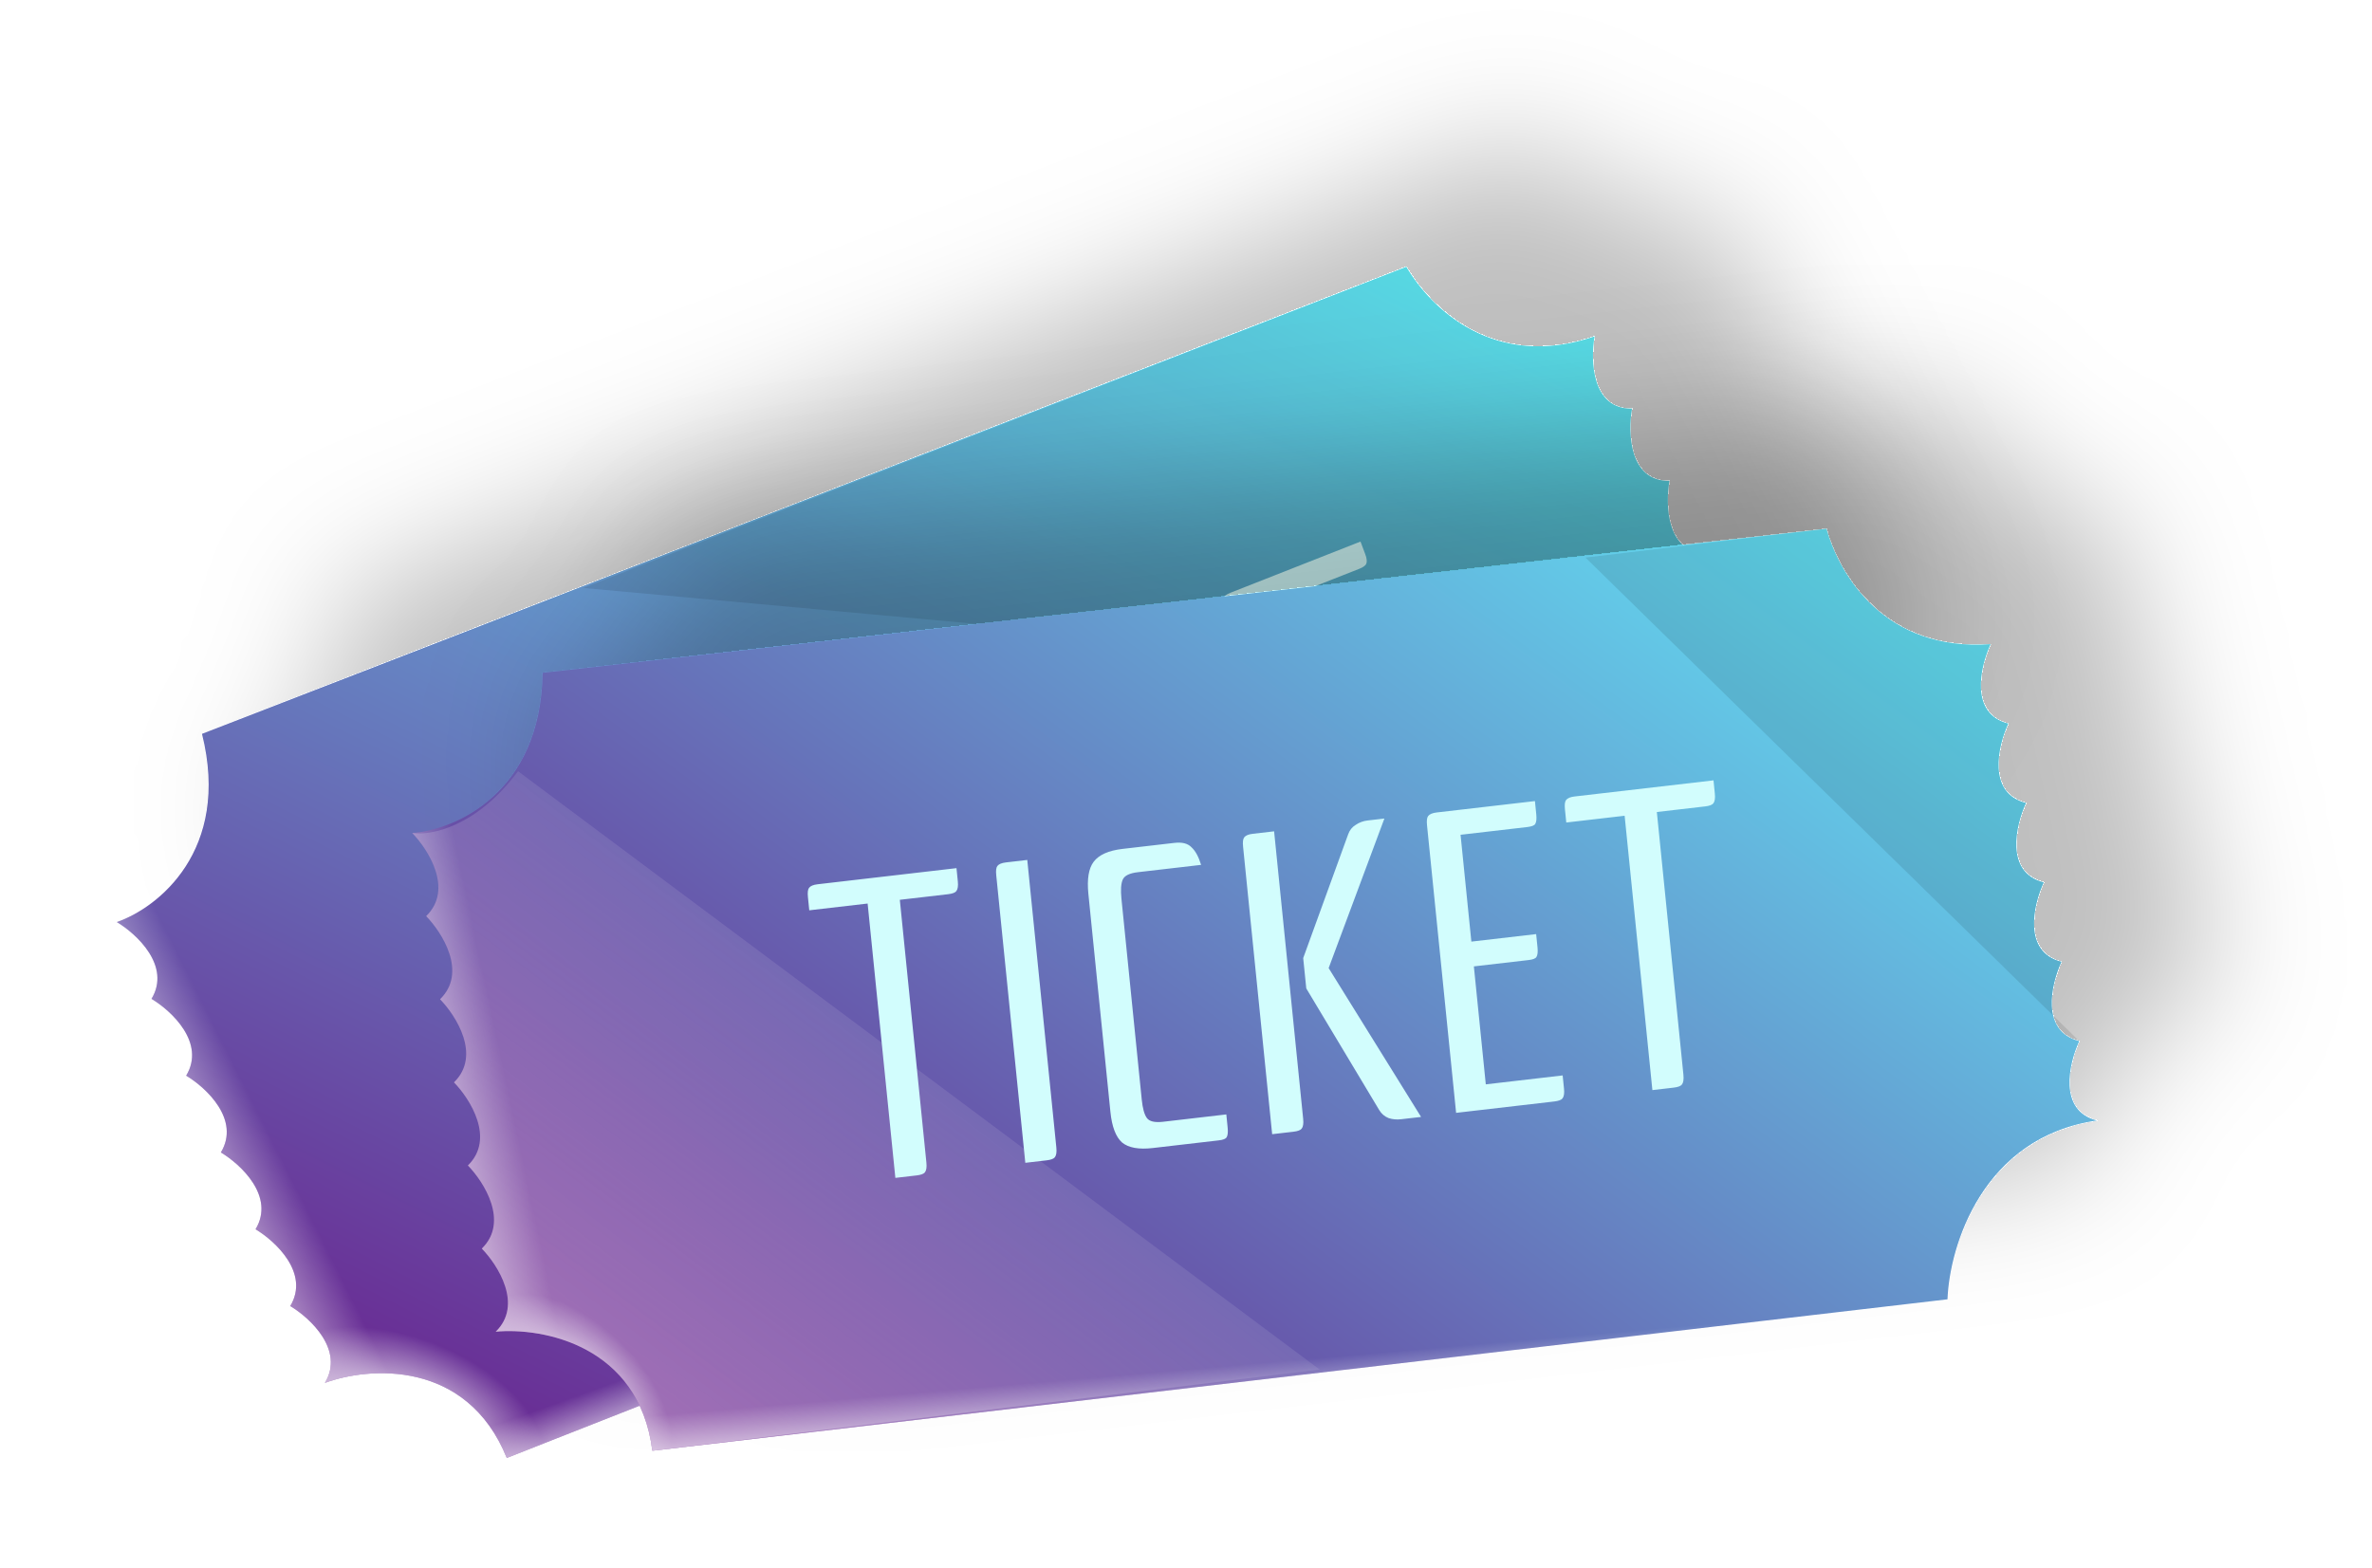
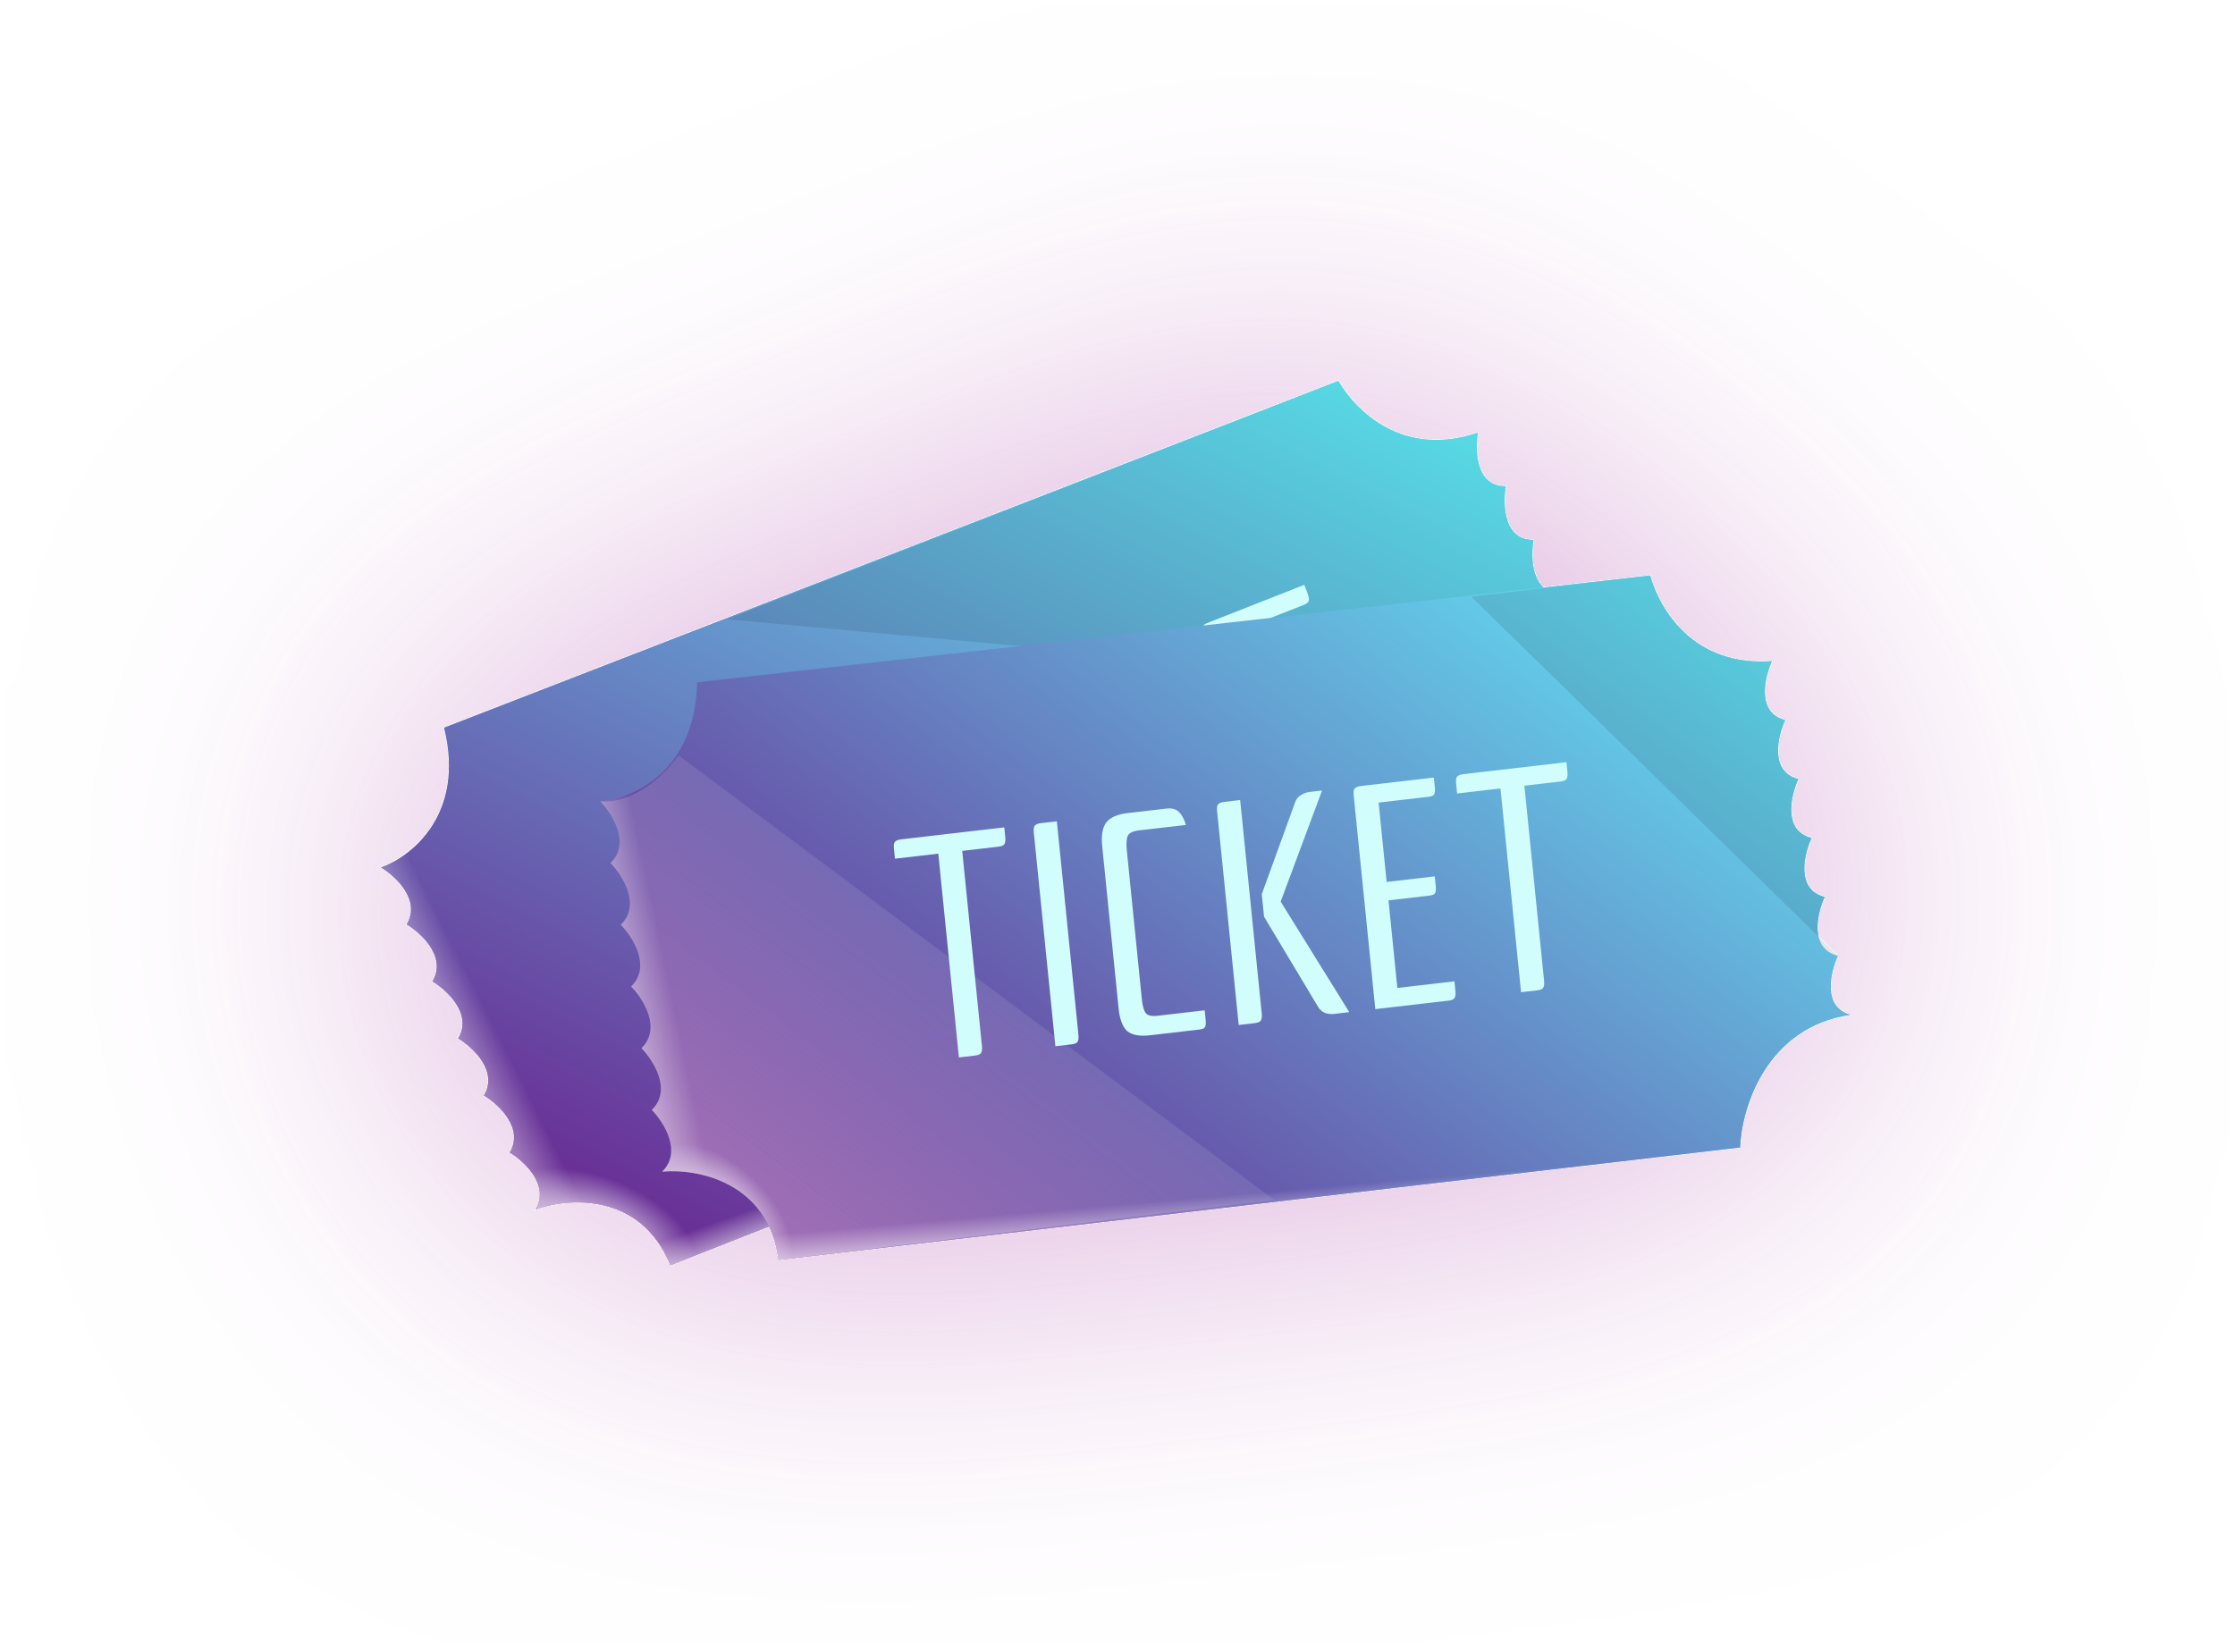
- <svg xmlns="http://www.w3.org/2000/svg" width="180" height="119" viewBox="0 0 180 119" fill="none">
-   <g filter="url(#filter0_d_147_489)">
-     <path d="M15.327 55.701C17.54 64.583 11.941 68.926 8.865 69.987C10.367 70.89 12.998 73.32 11.497 75.817C13 76.719 15.629 79.15 14.128 81.646C15.631 82.549 18.261 84.979 16.761 87.475C18.264 88.378 20.893 90.808 19.393 93.305C20.896 94.208 23.526 96.638 22.026 99.134C23.529 100.037 26.159 102.467 24.659 104.963C27.989 103.74 35.411 103.168 38.458 110.663L130.545 74.448C129.669 70.539 129.942 61.863 138.049 58.428C134.996 58.481 134.883 54.795 135.208 52.946C132.156 52.999 132.043 49.313 132.368 47.463C129.315 47.516 129.203 43.83 129.528 41.98C126.475 42.033 126.362 38.347 126.687 36.497C123.635 36.551 123.522 32.864 123.847 31.015C120.795 31.068 120.682 27.382 121.007 25.532C113.401 28.135 108.59 23.419 106.72 20.249L15.327 55.701Z" fill="url(#paint0_linear_147_489)" />
+ <svg xmlns="http://www.w3.org/2000/svg" width="207" height="153" viewBox="0 0 207 153" fill="none">
+   <g filter="url(#filter0_d_21_2)">
+     <path d="M41.12 67.396C43.127 75.445 38.051 79.382 35.263 80.344C36.625 81.162 39.009 83.365 37.649 85.627C39.011 86.445 41.394 88.648 40.034 90.911C41.396 91.729 43.78 93.931 42.42 96.194C43.782 97.012 46.165 99.215 44.806 101.477C46.168 102.296 48.551 104.498 47.192 106.76C48.554 107.579 50.938 109.781 49.578 112.044C52.596 110.935 59.323 110.416 62.085 117.209L145.546 84.387C144.752 80.844 145 72.981 152.347 69.867C149.58 69.916 149.478 66.575 149.773 64.898C147.006 64.946 146.904 61.605 147.199 59.929C144.432 59.977 144.33 56.636 144.624 54.96C141.858 55.008 141.755 51.667 142.05 49.991C139.283 50.039 139.181 46.698 139.476 45.022C136.709 45.07 136.607 41.729 136.902 40.052C130.009 42.411 125.648 38.137 123.953 35.264L41.12 67.396Z" fill="url(#paint0_linear_21_2)" />
+     <path d="M41.12 67.396C43.127 75.445 38.051 79.382 35.263 80.344C36.625 81.162 39.009 83.365 37.649 85.627C39.011 86.445 41.394 88.648 40.034 90.911C41.396 91.729 43.78 93.931 42.42 96.194C43.782 97.012 46.165 99.215 44.806 101.477C46.168 102.296 48.551 104.498 47.192 106.76C48.554 107.579 50.938 109.781 49.578 112.044C52.596 110.935 59.323 110.416 62.085 117.209L145.546 84.387C144.752 80.844 145 72.981 152.347 69.867C149.58 69.916 149.478 66.575 149.773 64.898C147.006 64.946 146.904 61.605 147.199 59.929C144.432 59.977 144.33 56.636 144.624 54.96C141.858 55.008 141.755 51.667 142.05 49.991C139.283 50.039 139.181 46.698 139.476 45.022C136.709 45.07 136.607 41.729 136.902 40.052C130.009 42.411 125.648 38.137 123.953 35.264L41.12 67.396Z" fill="url(#paint1_linear_21_2)" />
+     <path d="M41.12 67.396C43.126 75.445 38.051 79.382 35.262 80.344C36.624 81.162 39.008 83.365 37.649 85.627C39.011 86.445 41.393 88.648 40.033 90.911C41.395 91.729 43.779 93.931 42.419 96.194C43.781 97.012 46.165 99.215 44.805 101.477C46.167 102.296 48.551 104.498 47.191 106.76C48.553 107.579 50.937 109.781 49.577 112.044C52.595 110.935 59.323 110.416 62.084 117.209L145.546 84.387C144.751 80.844 144.999 72.981 152.346 69.867C149.58 69.916 149.477 66.575 149.772 64.898C147.005 64.946 146.903 61.605 147.198 59.929C144.431 59.977 144.329 56.636 144.623 54.96C141.857 55.008 141.755 51.667 142.049 49.991C139.283 50.039 139.18 46.698 139.475 45.022C136.708 45.07 136.606 41.729 136.901 40.052C130.008 42.411 125.647 38.137 123.952 35.264L41.12 67.396Z" fill="url(#paint2_radial_21_2)" />
+     <path d="M41.12 67.396C43.127 75.445 38.051 79.382 35.263 80.344C36.625 81.162 39.009 83.365 37.649 85.627C39.011 86.445 41.394 88.648 40.034 90.911C41.396 91.729 43.78 93.931 42.42 96.194C43.782 97.012 46.165 99.215 44.806 101.477C46.168 102.296 48.551 104.498 47.192 106.76C48.554 107.579 50.938 109.781 49.578 112.044C52.596 110.935 59.323 110.416 62.085 117.209L145.546 84.387C144.752 80.844 145 72.981 152.347 69.867C149.58 69.916 149.478 66.575 149.773 64.898C147.006 64.946 146.904 61.605 147.199 59.929C144.432 59.977 144.33 56.636 144.624 54.96C141.858 55.008 141.755 51.667 142.05 49.991C139.283 50.039 139.181 46.698 139.476 45.022C136.709 45.07 136.607 41.729 136.902 40.052C130.009 42.411 125.648 38.137 123.953 35.264L41.12 67.396Z" fill="url(#paint3_linear_21_2)" />
+     <path d="M67.356 57.361L123.951 35.264C125.646 38.137 130.007 42.412 136.9 40.053C136.605 41.729 136.707 45.07 139.474 45.022C139.179 46.698 139.282 50.039 142.048 49.991C141.754 51.667 141.856 55.008 144.623 54.96C144.328 56.636 144.43 59.977 147.197 59.929C146.928 61.461 146.99 64.381 149.111 64.838L149.771 64.898C149.532 64.903 149.312 64.881 149.111 64.838L67.356 57.361Z" fill="black" fill-opacity="0.1" />
+     <path d="M72.029 73.366L72.352 74.223C72.463 74.518 72.488 74.741 72.426 74.893C72.374 75.019 72.21 75.136 71.933 75.245L68.822 76.47L75.228 93.475C75.339 93.77 75.363 93.993 75.301 94.145C75.249 94.271 75.085 94.389 74.809 94.498L73.434 95.038L66.747 77.287L62.987 78.767L62.664 77.909C62.553 77.615 62.523 77.404 62.575 77.278C62.637 77.126 62.806 76.996 63.083 76.887L72.029 73.366ZM76.59 71.571L83.6 90.18C83.711 90.475 83.736 90.698 83.674 90.849C83.622 90.975 83.458 91.093 83.181 91.202L81.807 91.743L74.797 73.134C74.685 72.839 74.656 72.628 74.707 72.502C74.769 72.351 74.939 72.221 75.215 72.112L76.59 71.571ZM90.017 88.511C89.118 88.865 88.406 88.923 87.88 88.686C87.364 88.423 86.925 87.812 86.564 86.854L81.252 72.752C80.891 71.793 80.819 71.049 81.036 70.519C81.264 69.964 81.827 69.509 82.726 69.155L86.071 67.839C86.572 67.641 86.979 67.64 87.29 67.835C87.612 68.005 87.926 68.336 88.231 68.83L84.16 70.433C83.624 70.644 83.332 70.896 83.284 71.19C83.236 71.484 83.32 71.917 83.535 72.488L88.43 85.484C88.646 86.056 88.868 86.434 89.096 86.619C89.325 86.805 89.707 86.792 90.243 86.581L94.314 84.978L94.637 85.835C94.748 86.13 94.781 86.35 94.737 86.495C94.702 86.614 94.546 86.728 94.27 86.837L90.017 88.511ZM92.493 65.311L99.503 83.92C99.614 84.215 99.638 84.438 99.576 84.59C99.525 84.716 99.361 84.833 99.084 84.942L97.71 85.483L90.7 66.874C90.588 66.579 90.559 66.369 90.61 66.242C90.672 66.091 90.842 65.961 91.118 65.852L92.493 65.311ZM107.304 81.707L106.007 82.217C105.731 82.326 105.451 82.373 105.167 82.357C104.876 82.323 104.622 82.201 104.404 81.991L97.405 75.189L96.665 73.226L97.467 64.21C97.491 63.904 97.603 63.649 97.804 63.443C97.997 63.218 98.232 63.052 98.509 62.943L99.598 62.514L98.534 73.443L107.304 81.707ZM108.156 70.766L111.031 78.398L115.984 76.448L116.307 77.305C116.418 77.6 116.442 77.824 116.38 77.975C116.329 78.101 116.165 78.219 115.888 78.328L109.561 80.818L102.551 62.209C102.44 61.914 102.41 61.704 102.462 61.578C102.524 61.426 102.693 61.296 102.97 61.187L109.297 58.697L109.62 59.554C109.731 59.849 109.764 60.068 109.719 60.213C109.685 60.332 109.529 60.447 109.253 60.555L104.948 62.25L107.552 69.162L111.727 67.519L112.05 68.376C112.161 68.671 112.194 68.891 112.149 69.036C112.115 69.155 111.959 69.269 111.683 69.378L108.156 70.766ZM120.802 54.168L121.124 55.025C121.236 55.32 121.26 55.543 121.198 55.695C121.146 55.821 120.982 55.938 120.705 56.047L117.594 57.272L124 74.277C124.111 74.572 124.135 74.796 124.073 74.947C124.022 75.073 123.858 75.191 123.581 75.299L122.207 75.84L115.519 58.089L111.759 59.569L111.436 58.712C111.325 58.417 111.296 58.206 111.347 58.08C111.409 57.928 111.579 57.798 111.855 57.689L120.802 54.168Z" fill="#D2FDFD" />
+     <path d="M64.553 63.196C64.436 71.491 58.524 74.001 55.583 74.219C56.691 75.358 58.433 78.096 56.54 79.936C57.648 81.075 59.389 83.813 57.496 85.654C58.604 86.793 60.346 89.531 58.454 91.371C59.562 92.51 61.303 95.248 59.411 97.088C60.518 98.228 62.261 100.966 60.368 102.806C61.476 103.945 63.218 106.683 61.326 108.523C64.527 108.223 71.164 109.439 72.099 116.712L161.175 106.296C161.312 102.668 163.56 95.129 171.459 93.995C168.772 93.335 169.526 90.079 170.239 88.534C167.552 87.874 168.306 84.617 169.019 83.072C166.332 82.412 167.087 79.155 167.8 77.61C165.113 76.95 165.867 73.694 166.58 72.148C163.893 71.488 164.647 68.232 165.361 66.686C162.673 66.026 163.428 62.77 164.141 61.224C156.874 61.745 153.75 56.498 152.844 53.288L64.553 63.196Z" fill="url(#paint4_linear_21_2)" />
+     <path d="M64.553 63.196C64.436 71.491 58.524 74.001 55.583 74.219C56.691 75.358 58.433 78.096 56.54 79.936C57.648 81.075 59.389 83.813 57.496 85.654C58.604 86.793 60.346 89.531 58.454 91.371C59.562 92.51 61.303 95.248 59.411 97.088C60.518 98.228 62.261 100.966 60.368 102.806C61.476 103.945 63.218 106.683 61.326 108.523C64.527 108.223 71.164 109.439 72.099 116.712L161.175 106.296C161.312 102.668 163.56 95.129 171.459 93.995C168.772 93.335 169.526 90.079 170.239 88.534C167.552 87.874 168.306 84.617 169.019 83.072C166.332 82.412 167.087 79.155 167.8 77.61C165.113 76.95 165.867 73.694 166.58 72.148C163.893 71.488 164.647 68.232 165.361 66.686C162.673 66.026 163.428 62.77 164.141 61.224C156.874 61.745 153.75 56.498 152.844 53.288L64.553 63.196Z" fill="url(#paint5_linear_21_2)" />
+     <path d="M64.553 63.196C64.436 71.491 58.524 74.001 55.583 74.219C56.691 75.358 58.433 78.096 56.54 79.936C57.648 81.075 59.389 83.813 57.496 85.654C58.604 86.793 60.346 89.531 58.454 91.371C59.562 92.51 61.303 95.248 59.411 97.088C60.518 98.228 62.261 100.966 60.368 102.806C61.476 103.945 63.218 106.683 61.326 108.523C64.527 108.223 71.164 109.439 72.099 116.712L161.175 106.296C161.312 102.668 163.56 95.129 171.459 93.995C168.772 93.335 169.526 90.079 170.239 88.534C167.552 87.874 168.306 84.617 169.019 83.072C166.332 82.412 167.087 79.155 167.8 77.61C165.113 76.95 165.867 73.694 166.58 72.148C163.893 71.488 164.647 68.232 165.361 66.686C162.673 66.026 163.428 62.77 164.141 61.224C156.874 61.745 153.75 56.498 152.844 53.288L64.553 63.196Z" fill="url(#paint6_linear_21_2)" />
+     <path d="M64.553 63.196C64.436 71.491 58.524 74.001 55.583 74.219C56.691 75.358 58.433 78.096 56.54 79.936C57.648 81.075 59.389 83.813 57.496 85.654C58.604 86.793 60.346 89.531 58.454 91.371C59.562 92.51 61.303 95.248 59.411 97.088C60.518 98.228 62.261 100.966 60.368 102.806C61.476 103.945 63.218 106.683 61.326 108.523C64.527 108.223 71.164 109.439 72.099 116.712L161.175 106.296C161.312 102.668 163.56 95.129 171.459 93.995C168.772 93.335 169.526 90.079 170.239 88.534C167.552 87.874 168.306 84.617 169.019 83.072C166.332 82.412 167.087 79.155 167.8 77.61C165.113 76.95 165.867 73.694 166.58 72.148C163.893 71.488 164.647 68.232 165.361 66.686C162.673 66.026 163.428 62.77 164.141 61.224C156.874 61.745 153.75 56.498 152.844 53.288L64.553 63.196Z" fill="url(#paint7_radial_21_2)" />
+     <path d="M136.274 55.268L152.843 53.287C153.749 56.497 156.873 61.744 164.14 61.224C163.426 62.769 162.672 66.025 165.359 66.685C164.646 68.231 163.892 71.487 166.579 72.147C165.866 73.693 165.111 76.949 167.798 77.609C167.085 79.155 166.331 82.411 169.018 83.071C168.59 84 168.146 85.546 168.443 86.775L170.238 88.533C169.165 88.269 168.641 87.592 168.443 86.775L136.274 55.268Z" fill="black" fill-opacity="0.1" />
+     <path d="M56.541 79.936C58.434 78.096 56.691 75.358 55.583 74.219C56.811 74.411 59.985 73.83 62.862 69.967L117.997 111.129L72.099 116.712C71.164 109.439 64.528 108.223 61.326 108.523C63.219 106.683 61.477 103.945 60.369 102.806C62.261 100.966 60.519 98.228 59.411 97.089C61.304 95.248 59.562 92.51 58.455 91.371C60.347 89.531 58.605 86.793 57.497 85.654C59.39 83.814 57.649 81.075 56.541 79.936Z" fill="url(#paint8_linear_21_2)" fill-opacity="0.7" />
+     <path d="M93.015 76.636L93.107 77.547C93.139 77.861 93.105 78.082 93.006 78.213C92.924 78.322 92.735 78.393 92.44 78.427L89.118 78.813L90.945 96.892C90.977 97.206 90.944 97.428 90.845 97.558C90.762 97.667 90.574 97.739 90.278 97.773L88.811 97.943L86.903 79.07L82.889 79.535L82.797 78.624C82.766 78.31 82.791 78.099 82.873 77.99C82.972 77.86 83.169 77.778 83.465 77.743L93.015 76.636ZM97.883 76.071L99.883 95.856C99.915 96.169 99.881 96.391 99.783 96.522C99.7 96.63 99.511 96.702 99.216 96.736L97.749 96.906L95.749 77.121C95.717 76.808 95.743 76.597 95.825 76.488C95.924 76.358 96.121 76.275 96.416 76.241L97.883 76.071ZM106.514 95.89C105.554 96.001 104.851 95.874 104.403 95.51C103.972 95.124 103.705 94.421 103.602 93.402L102.086 78.409C101.983 77.39 102.105 76.652 102.451 76.195C102.813 75.717 103.474 75.422 104.434 75.311L108.005 74.897C108.54 74.835 108.933 74.938 109.184 75.206C109.452 75.453 109.67 75.854 109.838 76.409L105.492 76.913C104.92 76.98 104.573 77.149 104.451 77.421C104.329 77.693 104.299 78.132 104.36 78.74L105.757 92.557C105.818 93.165 105.936 93.587 106.109 93.825C106.283 94.062 106.655 94.148 107.227 94.082L111.573 93.578L111.666 94.489C111.697 94.803 111.673 95.023 111.593 95.152C111.529 95.258 111.349 95.329 111.054 95.363L106.514 95.89ZM114.86 74.102L116.86 93.886C116.892 94.2 116.858 94.422 116.759 94.552C116.677 94.661 116.488 94.733 116.193 94.767L114.726 94.937L112.726 75.152C112.694 74.839 112.719 74.628 112.802 74.519C112.901 74.388 113.098 74.306 113.393 74.272L114.86 74.102ZM124.968 93.749L123.584 93.91C123.289 93.944 123.006 93.917 122.736 93.83C122.463 93.722 122.249 93.539 122.092 93.28L117.073 84.909L116.862 82.822L119.951 74.314C120.052 74.025 120.226 73.806 120.473 73.659C120.717 73.492 120.987 73.391 121.282 73.357L122.445 73.222L118.612 83.511L124.968 93.749ZM128.599 83.394L129.419 91.508L134.707 90.894L134.799 91.806C134.83 92.119 134.797 92.341 134.698 92.472C134.616 92.581 134.427 92.652 134.132 92.686L127.377 93.47L125.377 73.685C125.346 73.371 125.371 73.16 125.453 73.051C125.552 72.921 125.749 72.839 126.044 72.804L132.799 72.021L132.891 72.932C132.923 73.246 132.898 73.467 132.818 73.595C132.754 73.702 132.574 73.772 132.279 73.806L127.684 74.339L128.427 81.689L132.884 81.172L132.976 82.083C133.007 82.397 132.983 82.618 132.903 82.746C132.839 82.853 132.659 82.923 132.364 82.957L128.599 83.394ZM145.081 70.596L145.172 71.508C145.204 71.821 145.171 72.043 145.072 72.174C144.989 72.282 144.801 72.354 144.505 72.388L141.183 72.773L143.011 90.853C143.043 91.167 143.009 91.389 142.91 91.519C142.828 91.628 142.639 91.699 142.344 91.734L140.877 91.904L138.969 73.03L134.955 73.496L134.863 72.585C134.831 72.271 134.857 72.06 134.939 71.951C135.038 71.821 135.235 71.738 135.53 71.704L145.081 70.596Z" fill="#D2FDFD" />
  </g>
-   <path d="M15.327 55.701C17.54 64.583 11.941 68.926 8.865 69.987C10.367 70.89 12.998 73.32 11.497 75.817C13 76.719 15.629 79.15 14.128 81.646C15.631 82.549 18.261 84.979 16.761 87.475C18.264 88.378 20.893 90.808 19.393 93.305C20.896 94.208 23.526 96.638 22.026 99.134C23.529 100.037 26.159 102.467 24.659 104.963C27.989 103.74 35.411 103.168 38.458 110.663L130.545 74.448C129.669 70.539 129.942 61.863 138.049 58.428C134.996 58.481 134.883 54.795 135.208 52.946C132.156 52.999 132.043 49.313 132.368 47.463C129.315 47.516 129.203 43.83 129.528 41.98C126.475 42.033 126.362 38.347 126.687 36.497C123.635 36.551 123.522 32.864 123.847 31.015C120.795 31.068 120.682 27.382 121.007 25.532C113.401 28.135 108.59 23.419 106.72 20.249L15.327 55.701Z" fill="url(#paint1_linear_147_489)" />
-   <path d="M15.326 55.701C17.539 64.583 11.94 68.926 8.864 69.987C10.366 70.89 12.997 73.32 11.496 75.817C12.999 76.719 15.628 79.15 14.127 81.646C15.63 82.549 18.261 84.979 16.76 87.475C18.263 88.378 20.892 90.808 19.392 93.305C20.895 94.208 23.525 96.638 22.025 99.134C23.527 100.037 26.158 102.467 24.657 104.963C27.988 103.74 35.41 103.168 38.457 110.663L130.544 74.448C129.668 70.539 129.941 61.863 138.048 58.428C134.995 58.481 134.882 54.795 135.207 52.946C132.155 52.999 132.042 49.313 132.367 47.463C129.314 47.516 129.202 43.83 129.527 41.98C126.474 42.033 126.361 38.347 126.686 36.497C123.634 36.551 123.521 32.864 123.846 31.015C120.794 31.068 120.681 27.382 121.006 25.532C113.4 28.135 108.589 23.419 106.719 20.249L15.326 55.701Z" fill="url(#paint2_radial_147_489)" />
-   <path d="M15.327 55.701C17.54 64.583 11.941 68.926 8.865 69.987C10.367 70.89 12.998 73.32 11.497 75.817C13 76.719 15.629 79.15 14.128 81.646C15.631 82.549 18.261 84.979 16.761 87.475C18.264 88.378 20.893 90.808 19.393 93.305C20.896 94.208 23.526 96.638 22.026 99.134C23.529 100.037 26.159 102.467 24.659 104.963C27.989 103.74 35.411 103.168 38.458 110.663L130.545 74.448C129.669 70.539 129.942 61.863 138.049 58.428C134.996 58.481 134.883 54.795 135.208 52.946C132.156 52.999 132.043 49.313 132.368 47.463C129.315 47.516 129.203 43.83 129.528 41.98C126.475 42.033 126.362 38.347 126.687 36.497C123.635 36.551 123.522 32.864 123.847 31.015C120.795 31.068 120.682 27.382 121.007 25.532C113.401 28.135 108.59 23.419 106.72 20.249L15.327 55.701Z" fill="url(#paint3_linear_147_489)" />
-   <path d="M44.274 44.629L106.718 20.249C108.588 23.418 113.399 28.135 121.005 25.532C120.68 27.382 120.793 31.068 123.845 31.015C123.52 32.864 123.633 36.55 126.685 36.497C126.36 38.347 126.473 42.033 129.526 41.98C129.201 43.83 129.313 47.516 132.366 47.463C132.069 49.152 132.137 52.374 134.478 52.879L135.206 52.945C134.942 52.95 134.7 52.927 134.478 52.879L44.274 44.629Z" fill="black" fill-opacity="0.1" />
-   <path d="M49.43 62.288L49.786 63.234C49.908 63.56 49.935 63.806 49.867 63.973C49.81 64.112 49.629 64.242 49.324 64.362L45.89 65.713L52.958 84.476C53.081 84.802 53.108 85.048 53.04 85.215C52.983 85.354 52.801 85.484 52.496 85.604L50.98 86.201L43.602 66.614L39.453 68.247L39.097 67.302C38.974 66.976 38.941 66.744 38.998 66.605C39.067 66.438 39.254 66.294 39.559 66.174L49.43 62.288ZM54.462 60.308L62.196 80.84C62.319 81.165 62.346 81.412 62.277 81.579C62.22 81.718 62.039 81.848 61.734 81.968L60.218 82.565L52.483 62.032C52.36 61.707 52.328 61.475 52.385 61.336C52.453 61.168 52.64 61.025 52.945 60.905L54.462 60.308ZM69.277 78.999C68.285 79.389 67.499 79.453 66.918 79.192C66.349 78.902 65.865 78.228 65.467 77.17L59.605 61.611C59.207 60.553 59.128 59.732 59.367 59.147C59.618 58.535 60.24 58.033 61.232 57.643L64.922 56.19C65.476 55.972 65.924 55.971 66.268 56.186C66.623 56.373 66.969 56.739 67.306 57.284L62.814 59.052C62.222 59.285 61.9 59.563 61.847 59.888C61.794 60.212 61.887 60.69 62.124 61.32L67.526 75.659C67.763 76.29 68.008 76.707 68.26 76.912C68.513 77.116 68.934 77.102 69.526 76.869L74.017 75.101L74.374 76.046C74.496 76.372 74.533 76.614 74.484 76.774C74.446 76.906 74.274 77.032 73.969 77.152L69.277 78.999ZM72.008 53.401L79.743 73.933C79.865 74.259 79.892 74.505 79.824 74.672C79.767 74.811 79.585 74.941 79.28 75.061L77.764 75.658L70.029 55.126C69.907 54.8 69.874 54.568 69.931 54.429C69.999 54.262 70.186 54.118 70.492 53.998L72.008 53.401ZM88.35 71.491L86.919 72.054C86.614 72.174 86.305 72.226 85.992 72.209C85.671 72.172 85.391 72.037 85.15 71.805L77.428 64.3L76.612 62.134L77.497 52.186C77.523 51.849 77.647 51.567 77.868 51.34C78.081 51.092 78.34 50.908 78.646 50.788L79.847 50.315L78.673 62.373L88.35 71.491ZM89.29 59.42L92.462 67.84L97.927 65.689L98.283 66.635C98.406 66.961 98.433 67.207 98.364 67.374C98.307 67.513 98.126 67.643 97.821 67.763L90.84 70.511L83.105 49.979C82.983 49.653 82.95 49.421 83.007 49.282C83.076 49.115 83.262 48.971 83.567 48.851L90.549 46.103L90.905 47.049C91.027 47.374 91.064 47.617 91.015 47.776C90.977 47.908 90.805 48.034 90.5 48.154L85.75 50.023L88.624 57.651L93.23 55.837L93.586 56.783C93.709 57.109 93.745 57.351 93.696 57.511C93.658 57.642 93.486 57.768 93.181 57.889L89.29 59.42ZM103.242 41.106L103.598 42.052C103.721 42.377 103.748 42.624 103.68 42.791C103.623 42.93 103.442 43.06 103.136 43.18L99.703 44.531L106.771 63.294C106.894 63.62 106.921 63.866 106.852 64.033C106.795 64.172 106.614 64.302 106.309 64.422L104.793 65.019L97.414 45.432L93.266 47.065L92.909 46.12C92.787 45.794 92.754 45.562 92.811 45.423C92.88 45.255 93.066 45.112 93.372 44.992L103.242 41.106Z" fill="#D2FDFD" />
-   <g filter="url(#filter1_d_147_489)">
-     <path d="M41.179 51.068C41.051 60.22 34.528 62.989 31.282 63.23C32.505 64.487 34.427 67.508 32.339 69.538C33.561 70.795 35.482 73.816 33.394 75.846C34.616 77.103 36.538 80.124 34.45 82.155C35.672 83.411 37.594 86.433 35.506 88.463C36.728 89.72 38.651 92.741 36.562 94.771C37.785 96.028 39.707 99.049 37.619 101.079C41.151 100.748 48.474 102.09 49.505 110.115L147.787 98.622C147.938 94.619 150.419 86.301 159.134 85.05C156.169 84.322 157.001 80.729 157.788 79.024C154.823 78.296 155.656 74.703 156.442 72.998C153.478 72.269 154.31 68.677 155.097 66.971C152.132 66.243 152.964 62.65 153.751 60.945C150.786 60.217 151.619 56.624 152.405 54.919C149.441 54.19 150.273 50.598 151.06 48.892C143.042 49.466 139.595 43.677 138.596 40.135L41.179 51.068Z" fill="url(#paint4_linear_147_489)" />
-   </g>
-   <path d="M41.179 51.068C41.051 60.22 34.528 62.989 31.282 63.23C32.505 64.487 34.427 67.508 32.339 69.538C33.561 70.795 35.482 73.816 33.394 75.846C34.616 77.103 36.538 80.124 34.45 82.155C35.672 83.411 37.594 86.433 35.506 88.463C36.728 89.72 38.651 92.741 36.562 94.771C37.785 96.028 39.707 99.049 37.619 101.079C41.151 100.748 48.474 102.09 49.505 110.115L147.787 98.622C147.938 94.619 150.419 86.301 159.134 85.05C156.169 84.322 157.001 80.729 157.788 79.024C154.823 78.296 155.656 74.703 156.442 72.998C153.478 72.269 154.31 68.677 155.097 66.971C152.132 66.243 152.964 62.65 153.751 60.945C150.786 60.217 151.619 56.624 152.405 54.919C149.441 54.19 150.273 50.598 151.06 48.892C143.042 49.466 139.595 43.677 138.596 40.135L41.179 51.068Z" fill="url(#paint5_linear_147_489)" />
-   <path d="M41.179 51.068C41.051 60.22 34.528 62.989 31.282 63.23C32.505 64.487 34.427 67.508 32.339 69.538C33.561 70.795 35.482 73.816 33.394 75.846C34.616 77.103 36.538 80.124 34.45 82.155C35.672 83.411 37.594 86.433 35.506 88.463C36.728 89.72 38.651 92.741 36.562 94.771C37.785 96.028 39.707 99.049 37.619 101.079C41.151 100.748 48.474 102.09 49.505 110.115L147.787 98.622C147.938 94.619 150.419 86.301 159.134 85.05C156.169 84.322 157.001 80.729 157.788 79.024C154.823 78.296 155.656 74.703 156.442 72.998C153.478 72.269 154.31 68.677 155.097 66.971C152.132 66.243 152.964 62.65 153.751 60.945C150.786 60.217 151.619 56.624 152.405 54.919C149.441 54.19 150.273 50.598 151.06 48.892C143.042 49.466 139.595 43.677 138.596 40.135L41.179 51.068Z" fill="url(#paint6_linear_147_489)" />
-   <path d="M41.179 51.068C41.051 60.22 34.528 62.989 31.282 63.23C32.505 64.487 34.427 67.508 32.339 69.538C33.561 70.795 35.482 73.816 33.394 75.846C34.616 77.103 36.538 80.124 34.45 82.155C35.672 83.411 37.594 86.433 35.506 88.463C36.728 89.72 38.651 92.741 36.562 94.771C37.785 96.028 39.707 99.049 37.619 101.079C41.151 100.748 48.474 102.09 49.505 110.115L147.787 98.622C147.938 94.619 150.419 86.301 159.134 85.05C156.169 84.322 157.001 80.729 157.788 79.024C154.823 78.296 155.656 74.703 156.442 72.998C153.478 72.269 154.31 68.677 155.097 66.971C152.132 66.243 152.964 62.65 153.751 60.945C150.786 60.217 151.619 56.624 152.405 54.919C149.441 54.19 150.273 50.598 151.06 48.892C143.042 49.466 139.595 43.677 138.596 40.135L41.179 51.068Z" fill="url(#paint7_radial_147_489)" />
-   <path d="M120.313 42.32L138.594 40.134C139.593 43.676 143.04 49.465 151.058 48.891C150.271 50.597 149.439 54.189 152.404 54.918C151.617 56.623 150.785 60.216 153.75 60.944C152.963 62.649 152.13 66.242 155.095 66.97C154.308 68.675 153.476 72.268 156.441 72.996C155.968 74.021 155.479 75.727 155.807 77.084L157.787 79.023C156.603 78.732 156.025 77.985 155.807 77.084L120.313 42.32Z" fill="black" fill-opacity="0.1" />
-   <path d="M32.34 69.537C34.428 67.507 32.505 64.486 31.283 63.229C32.637 63.441 36.14 62.8 39.314 58.538L100.147 103.954L49.506 110.114C48.474 102.09 41.152 100.747 37.62 101.079C39.708 99.049 37.785 96.027 36.563 94.771C38.651 92.74 36.729 89.719 35.507 88.462C37.595 86.432 35.673 83.411 34.451 82.154C36.539 80.124 34.617 77.103 33.394 75.846C35.483 73.815 33.562 70.794 32.34 69.537Z" fill="url(#paint8_linear_147_489)" fill-opacity="0.7" />
-   <path d="M72.583 65.895L72.685 66.901C72.72 67.247 72.683 67.492 72.573 67.636C72.483 67.756 72.274 67.835 71.948 67.873L68.283 68.298L70.3 88.246C70.335 88.592 70.298 88.837 70.189 88.981C70.098 89.1 69.889 89.179 69.564 89.217L67.945 89.405L65.84 68.581L61.411 69.095L61.31 68.089C61.275 67.743 61.303 67.51 61.394 67.39C61.502 67.246 61.72 67.156 62.046 67.118L72.583 65.895ZM77.955 65.272L80.161 87.102C80.196 87.448 80.159 87.693 80.05 87.837C79.959 87.957 79.751 88.035 79.425 88.073L77.806 88.261L75.6 66.432C75.565 66.086 75.593 65.853 75.684 65.733C75.793 65.589 76.01 65.498 76.336 65.46L77.955 65.272ZM87.477 87.139C86.418 87.262 85.642 87.123 85.148 86.72C84.672 86.294 84.378 85.519 84.264 84.394L82.592 67.852C82.478 66.728 82.612 65.914 82.994 65.41C83.394 64.882 84.123 64.557 85.182 64.434L89.122 63.977C89.713 63.909 90.146 64.022 90.424 64.318C90.719 64.591 90.959 65.033 91.145 65.646L86.35 66.202C85.718 66.275 85.335 66.462 85.201 66.762C85.067 67.062 85.033 67.547 85.101 68.217L86.642 83.462C86.71 84.133 86.839 84.599 87.031 84.861C87.222 85.123 87.633 85.218 88.264 85.145L93.06 84.588L93.161 85.594C93.196 85.94 93.169 86.184 93.081 86.325C93.01 86.443 92.812 86.521 92.486 86.558L87.477 87.139ZM96.686 63.1L98.892 84.929C98.927 85.275 98.891 85.52 98.781 85.664C98.691 85.784 98.482 85.863 98.156 85.901L96.538 86.088L94.331 64.259C94.296 63.913 94.324 63.68 94.415 63.56C94.524 63.416 94.741 63.325 95.067 63.288L96.686 63.1ZM107.838 84.778L106.311 84.955C105.986 84.993 105.674 84.963 105.375 84.866C105.075 84.748 104.838 84.546 104.665 84.26L99.127 75.024L98.894 72.721L102.303 63.334C102.415 63.015 102.607 62.774 102.878 62.611C103.148 62.427 103.446 62.316 103.772 62.278L105.055 62.129L100.825 73.482L107.838 84.778ZM111.845 73.352L112.75 82.305L118.583 81.628L118.685 82.633C118.72 82.979 118.683 83.224 118.574 83.368C118.483 83.488 118.275 83.567 117.949 83.605L110.497 84.469L108.29 62.64C108.255 62.294 108.283 62.061 108.374 61.941C108.483 61.797 108.7 61.706 109.026 61.668L116.479 60.804L116.58 61.809C116.615 62.156 116.588 62.399 116.5 62.541C116.429 62.658 116.231 62.736 115.905 62.774L110.835 63.362L111.655 71.471L116.572 70.901L116.674 71.906C116.709 72.252 116.682 72.496 116.593 72.637C116.523 72.755 116.324 72.833 115.999 72.871L111.845 73.352ZM130.03 59.232L130.131 60.238C130.166 60.584 130.129 60.829 130.02 60.973C129.929 61.093 129.721 61.171 129.395 61.209L125.73 61.634L127.747 81.582C127.781 81.928 127.744 82.173 127.635 82.317C127.544 82.437 127.336 82.516 127.01 82.554L125.392 82.742L123.286 61.918L118.858 62.431L118.756 61.426C118.721 61.08 118.749 60.847 118.84 60.727C118.949 60.583 119.166 60.492 119.492 60.454L130.03 59.232Z" fill="#D2FDFD" />
  <defs>
-     <filter id="filter0_d_147_489" x="8.864" y="0.249" width="149.185" height="110.414" filterUnits="userSpaceOnUse" color-interpolation-filters="sRGB">
+     <filter id="filter0_d_21_2" x="0.262" y="0.264" width="206.196" height="151.945" filterUnits="userSpaceOnUse" color-interpolation-filters="sRGB">
      <feFlood flood-opacity="0" result="BackgroundImageFix" />
      <feColorMatrix in="SourceAlpha" type="matrix" values="0 0 0 0 0 0 0 0 0 0 0 0 0 0 0 0 0 0 127 0" result="hardAlpha" />
-       <feOffset dx="10" dy="-10" />
-       <feGaussianBlur stdDeviation="5" />
+       <feOffset />
+       <feGaussianBlur stdDeviation="17.5" />
      <feComposite in2="hardAlpha" operator="out" />
-       <feColorMatrix type="matrix" values="0 0 0 0 0 0 0 0 0 0 0 0 0 0 0 0 0 0 0.25 0" />
-       <feBlend mode="normal" in2="BackgroundImageFix" result="effect1_dropShadow_147_489" />
-       <feBlend mode="normal" in="SourceGraphic" in2="effect1_dropShadow_147_489" result="shape" />
+       <feColorMatrix type="matrix" values="0 0 0 0 0.812 0 0 0 0 0.573 0 0 0 0 0.804 0 0 0 0.8 0" />
+       <feBlend mode="normal" in2="BackgroundImageFix" result="effect1_dropShadow_21_2" />
+       <feBlend mode="normal" in="SourceGraphic" in2="effect1_dropShadow_21_2" result="shape" />
    </filter>
-     <filter id="filter1_d_147_489" x="31.282" y="20.135" width="147.852" height="89.98" filterUnits="userSpaceOnUse" color-interpolation-filters="sRGB">
-       <feFlood flood-opacity="0" result="BackgroundImageFix" />
-       <feColorMatrix in="SourceAlpha" type="matrix" values="0 0 0 0 0 0 0 0 0 0 0 0 0 0 0 0 0 0 127 0" result="hardAlpha" />
-       <feOffset dx="10" dy="-10" />
-       <feGaussianBlur stdDeviation="5" />
-       <feComposite in2="hardAlpha" operator="out" />
-       <feColorMatrix type="matrix" values="0 0 0 0 0 0 0 0 0 0 0 0 0 0 0 0 0 0 0.25 0" />
-       <feBlend mode="normal" in2="BackgroundImageFix" result="effect1_dropShadow_147_489" />
-       <feBlend mode="normal" in="SourceGraphic" in2="effect1_dropShadow_147_489" result="shape" />
-     </filter>
-     <linearGradient id="paint0_linear_147_489" x1="32.5" y1="115" x2="87.211" y2="6.121" gradientUnits="userSpaceOnUse">
+     <linearGradient id="paint0_linear_21_2" x1="56.685" y1="121.14" x2="106.272" y2="22.46" gradientUnits="userSpaceOnUse">
      <stop stop-color="#6A1D8C" />
      <stop offset="1" stop-color="#61F6FF" />
    </linearGradient>
-     <linearGradient id="paint1_linear_147_489" x1="16.956" y1="103.342" x2="26.651" y2="98.453" gradientUnits="userSpaceOnUse">
+     <linearGradient id="paint1_linear_21_2" x1="42.597" y1="110.574" x2="51.384" y2="106.143" gradientUnits="userSpaceOnUse">
      <stop stop-color="white" />
      <stop offset="1" stop-color="white" stop-opacity="0" />
    </linearGradient>
-     <radialGradient id="paint2_radial_147_489" cx="0" cy="0" r="1" gradientUnits="userSpaceOnUse" gradientTransform="translate(30.7166 107.739) rotate(-68.9625) scale(6.16909 11.0994)">
+     <radialGradient id="paint2_radial_21_2" cx="0" cy="0" r="1" gradientUnits="userSpaceOnUse" gradientTransform="translate(55.0686 114.559) rotate(-68.9625) scale(5.59125 10.0598)">
      <stop stop-color="white" />
      <stop offset="1" stop-color="white" stop-opacity="0" />
    </radialGradient>
-     <linearGradient id="paint3_linear_147_489" x1="62.322" y1="104.949" x2="60.519" y2="99.93" gradientUnits="userSpaceOnUse">
+     <linearGradient id="paint3_linear_21_2" x1="83.713" y1="112.031" x2="82.079" y2="107.481" gradientUnits="userSpaceOnUse">
      <stop stop-color="white" />
      <stop offset="1" stop-color="white" stop-opacity="0" />
    </linearGradient>
-     <linearGradient id="paint4_linear_147_489" x1="54" y1="112" x2="126" y2="15.501" gradientUnits="userSpaceOnUse">
+     <linearGradient id="paint4_linear_21_2" x1="76.172" y1="118.421" x2="141.428" y2="30.96" gradientUnits="userSpaceOnUse">
      <stop stop-color="#6A1D8C" />
      <stop offset="1" stop-color="#61F6FF" />
    </linearGradient>
-     <linearGradient id="paint5_linear_147_489" x1="30.586" y1="97.544" x2="41.209" y2="95.294" gradientUnits="userSpaceOnUse">
+     <linearGradient id="paint5_linear_21_2" x1="54.952" y1="105.319" x2="64.579" y2="103.28" gradientUnits="userSpaceOnUse">
      <stop stop-color="white" />
      <stop offset="1" stop-color="white" stop-opacity="0" />
    </linearGradient>
-     <linearGradient id="paint6_linear_147_489" x1="74.037" y1="110.686" x2="73.576" y2="105.372" gradientUnits="userSpaceOnUse">
+     <linearGradient id="paint6_linear_21_2" x1="94.332" y1="117.23" x2="93.915" y2="112.414" gradientUnits="userSpaceOnUse">
      <stop stop-color="white" />
      <stop offset="1" stop-color="white" stop-opacity="0" />
    </linearGradient>
-     <radialGradient id="paint7_radial_147_489" cx="0" cy="0" r="1" gradientUnits="userSpaceOnUse" gradientTransform="translate(43.6757 105.525) rotate(-45) scale(5.01101 9.01579)">
+     <radialGradient id="paint7_radial_21_2" cx="0" cy="0" r="1" gradientUnits="userSpaceOnUse" gradientTransform="translate(66.8152 112.552) rotate(-45) scale(4.54164 8.17131)">
      <stop stop-color="white" />
      <stop offset="1" stop-color="white" stop-opacity="0" />
    </radialGradient>
-     <linearGradient id="paint8_linear_147_489" x1="19.655" y1="139.658" x2="73.452" y2="68.61" gradientUnits="userSpaceOnUse">
+     <linearGradient id="paint8_linear_21_2" x1="45.045" y1="143.489" x2="93.803" y2="79.096" gradientUnits="userSpaceOnUse">
      <stop stop-color="white" />
      <stop offset="1" stop-color="white" stop-opacity="0" />
    </linearGradient>
  </defs>
</svg>
